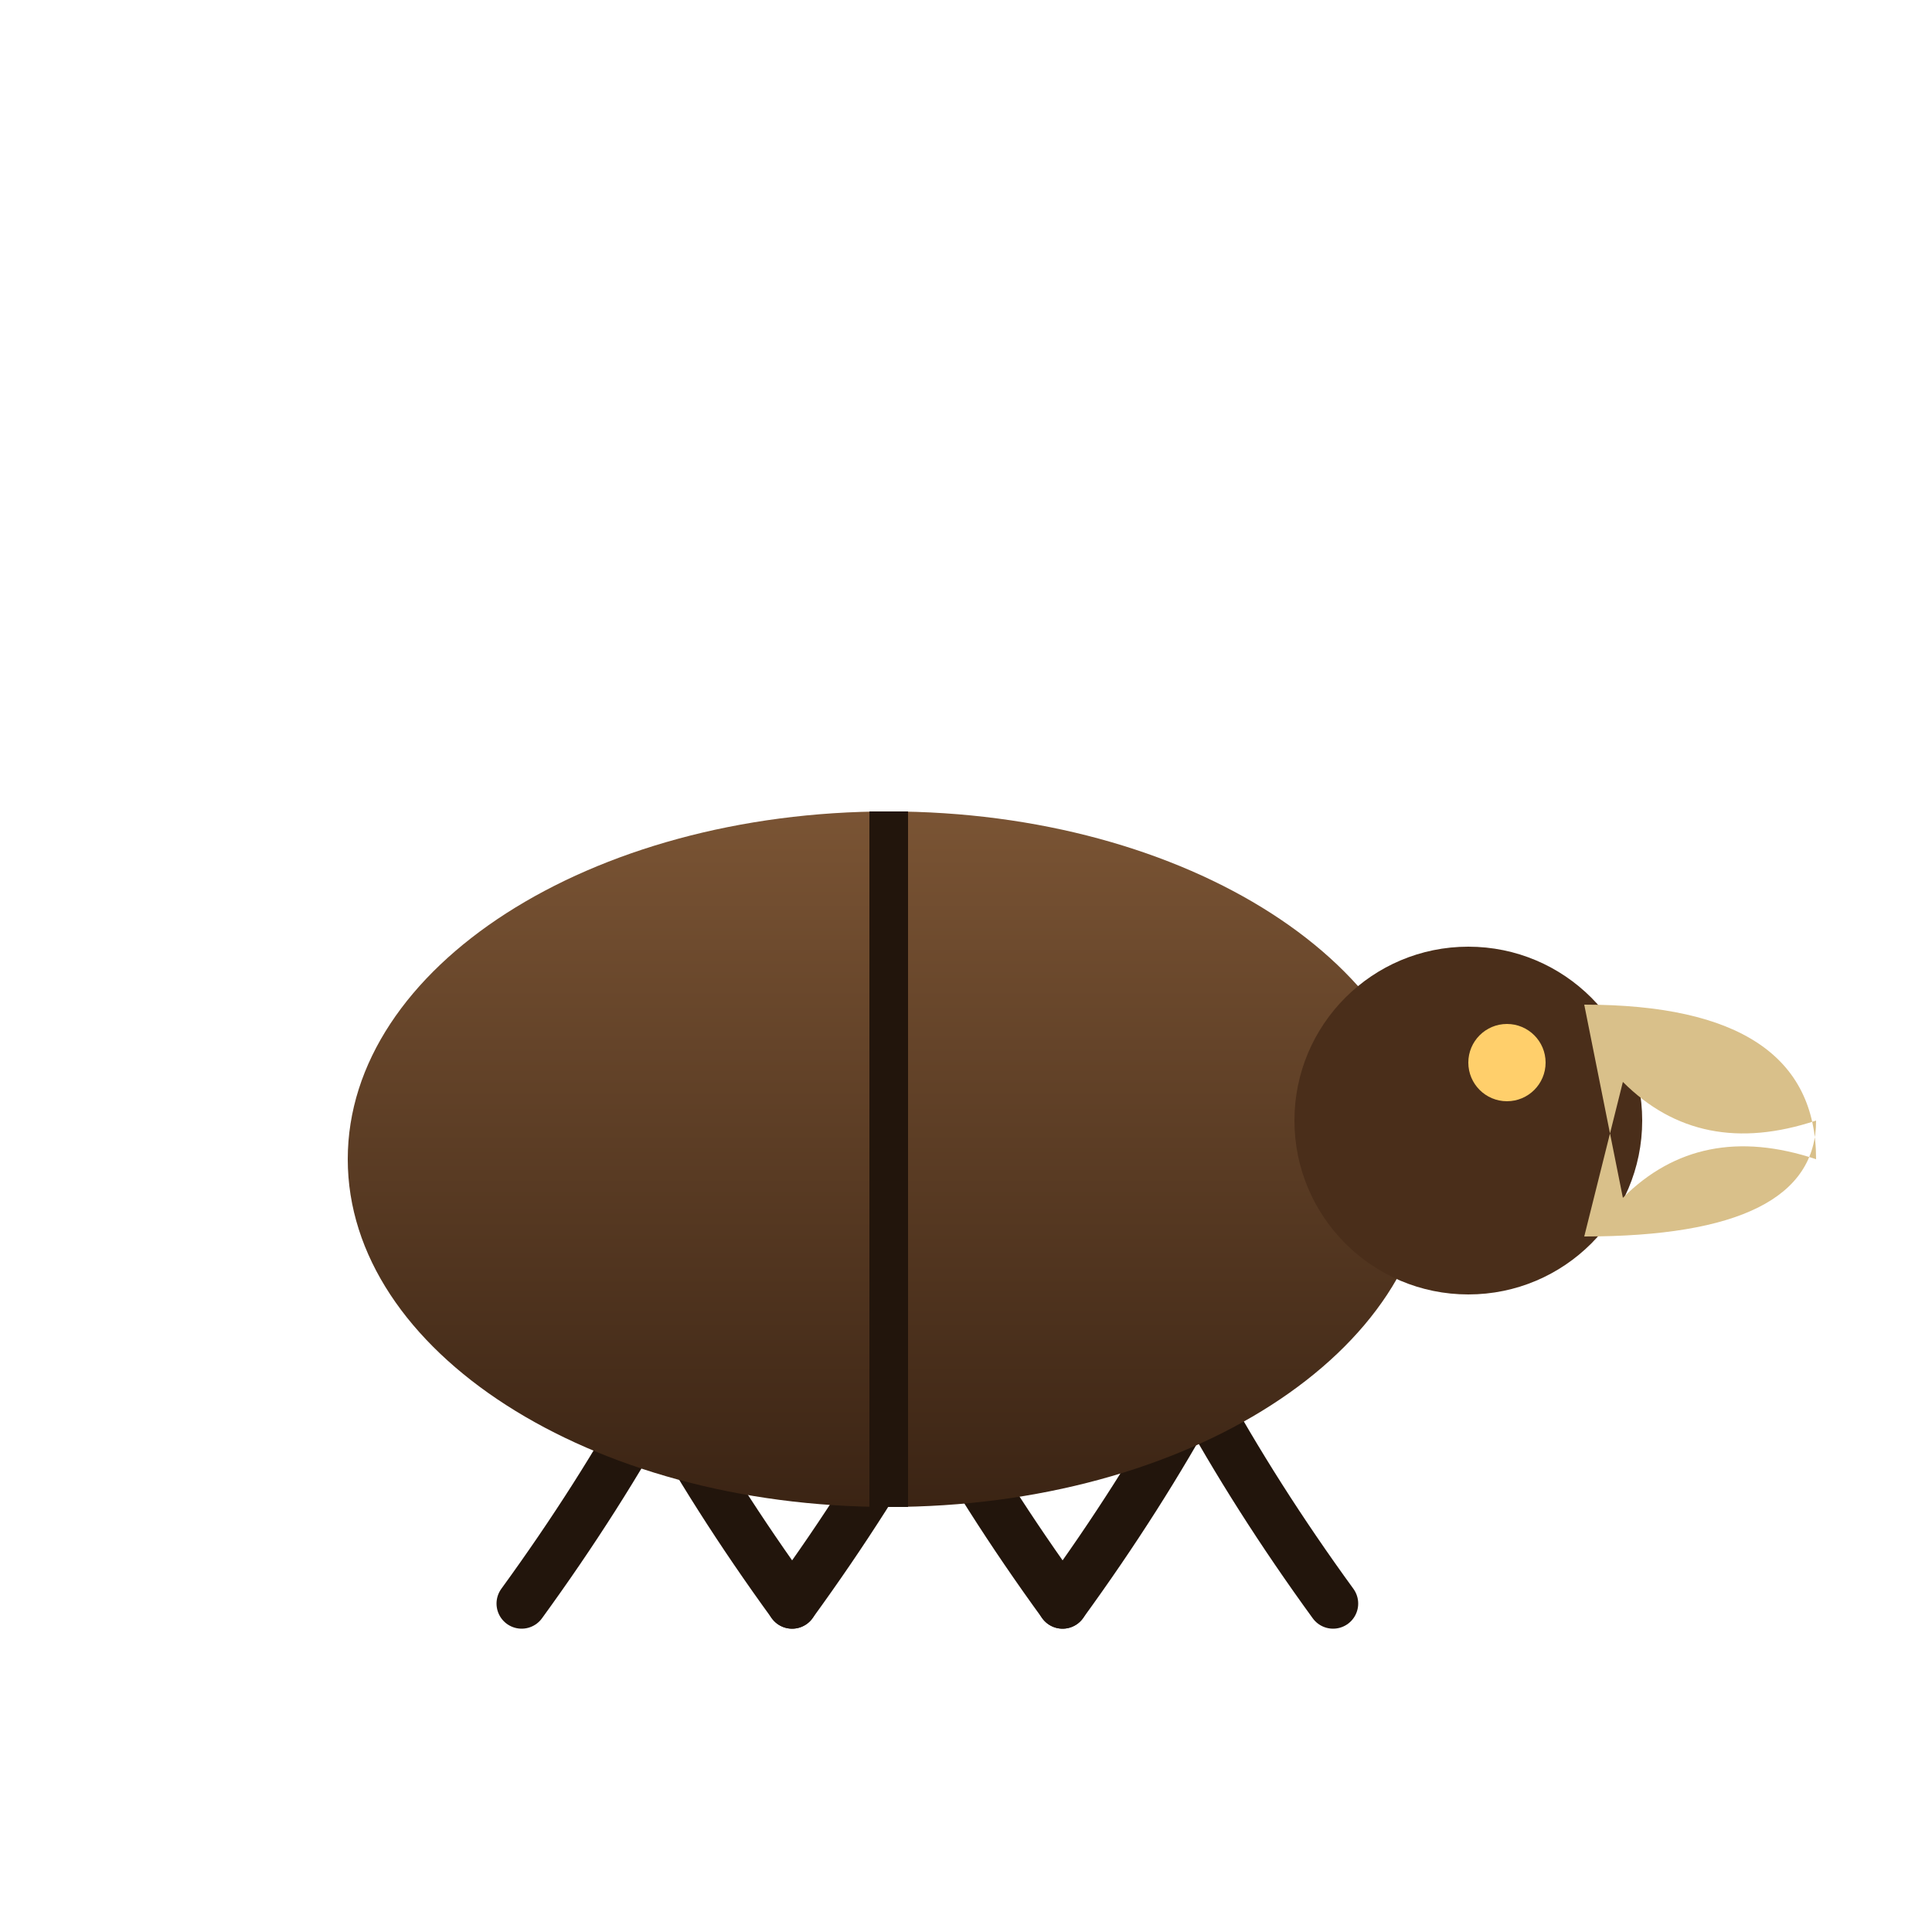
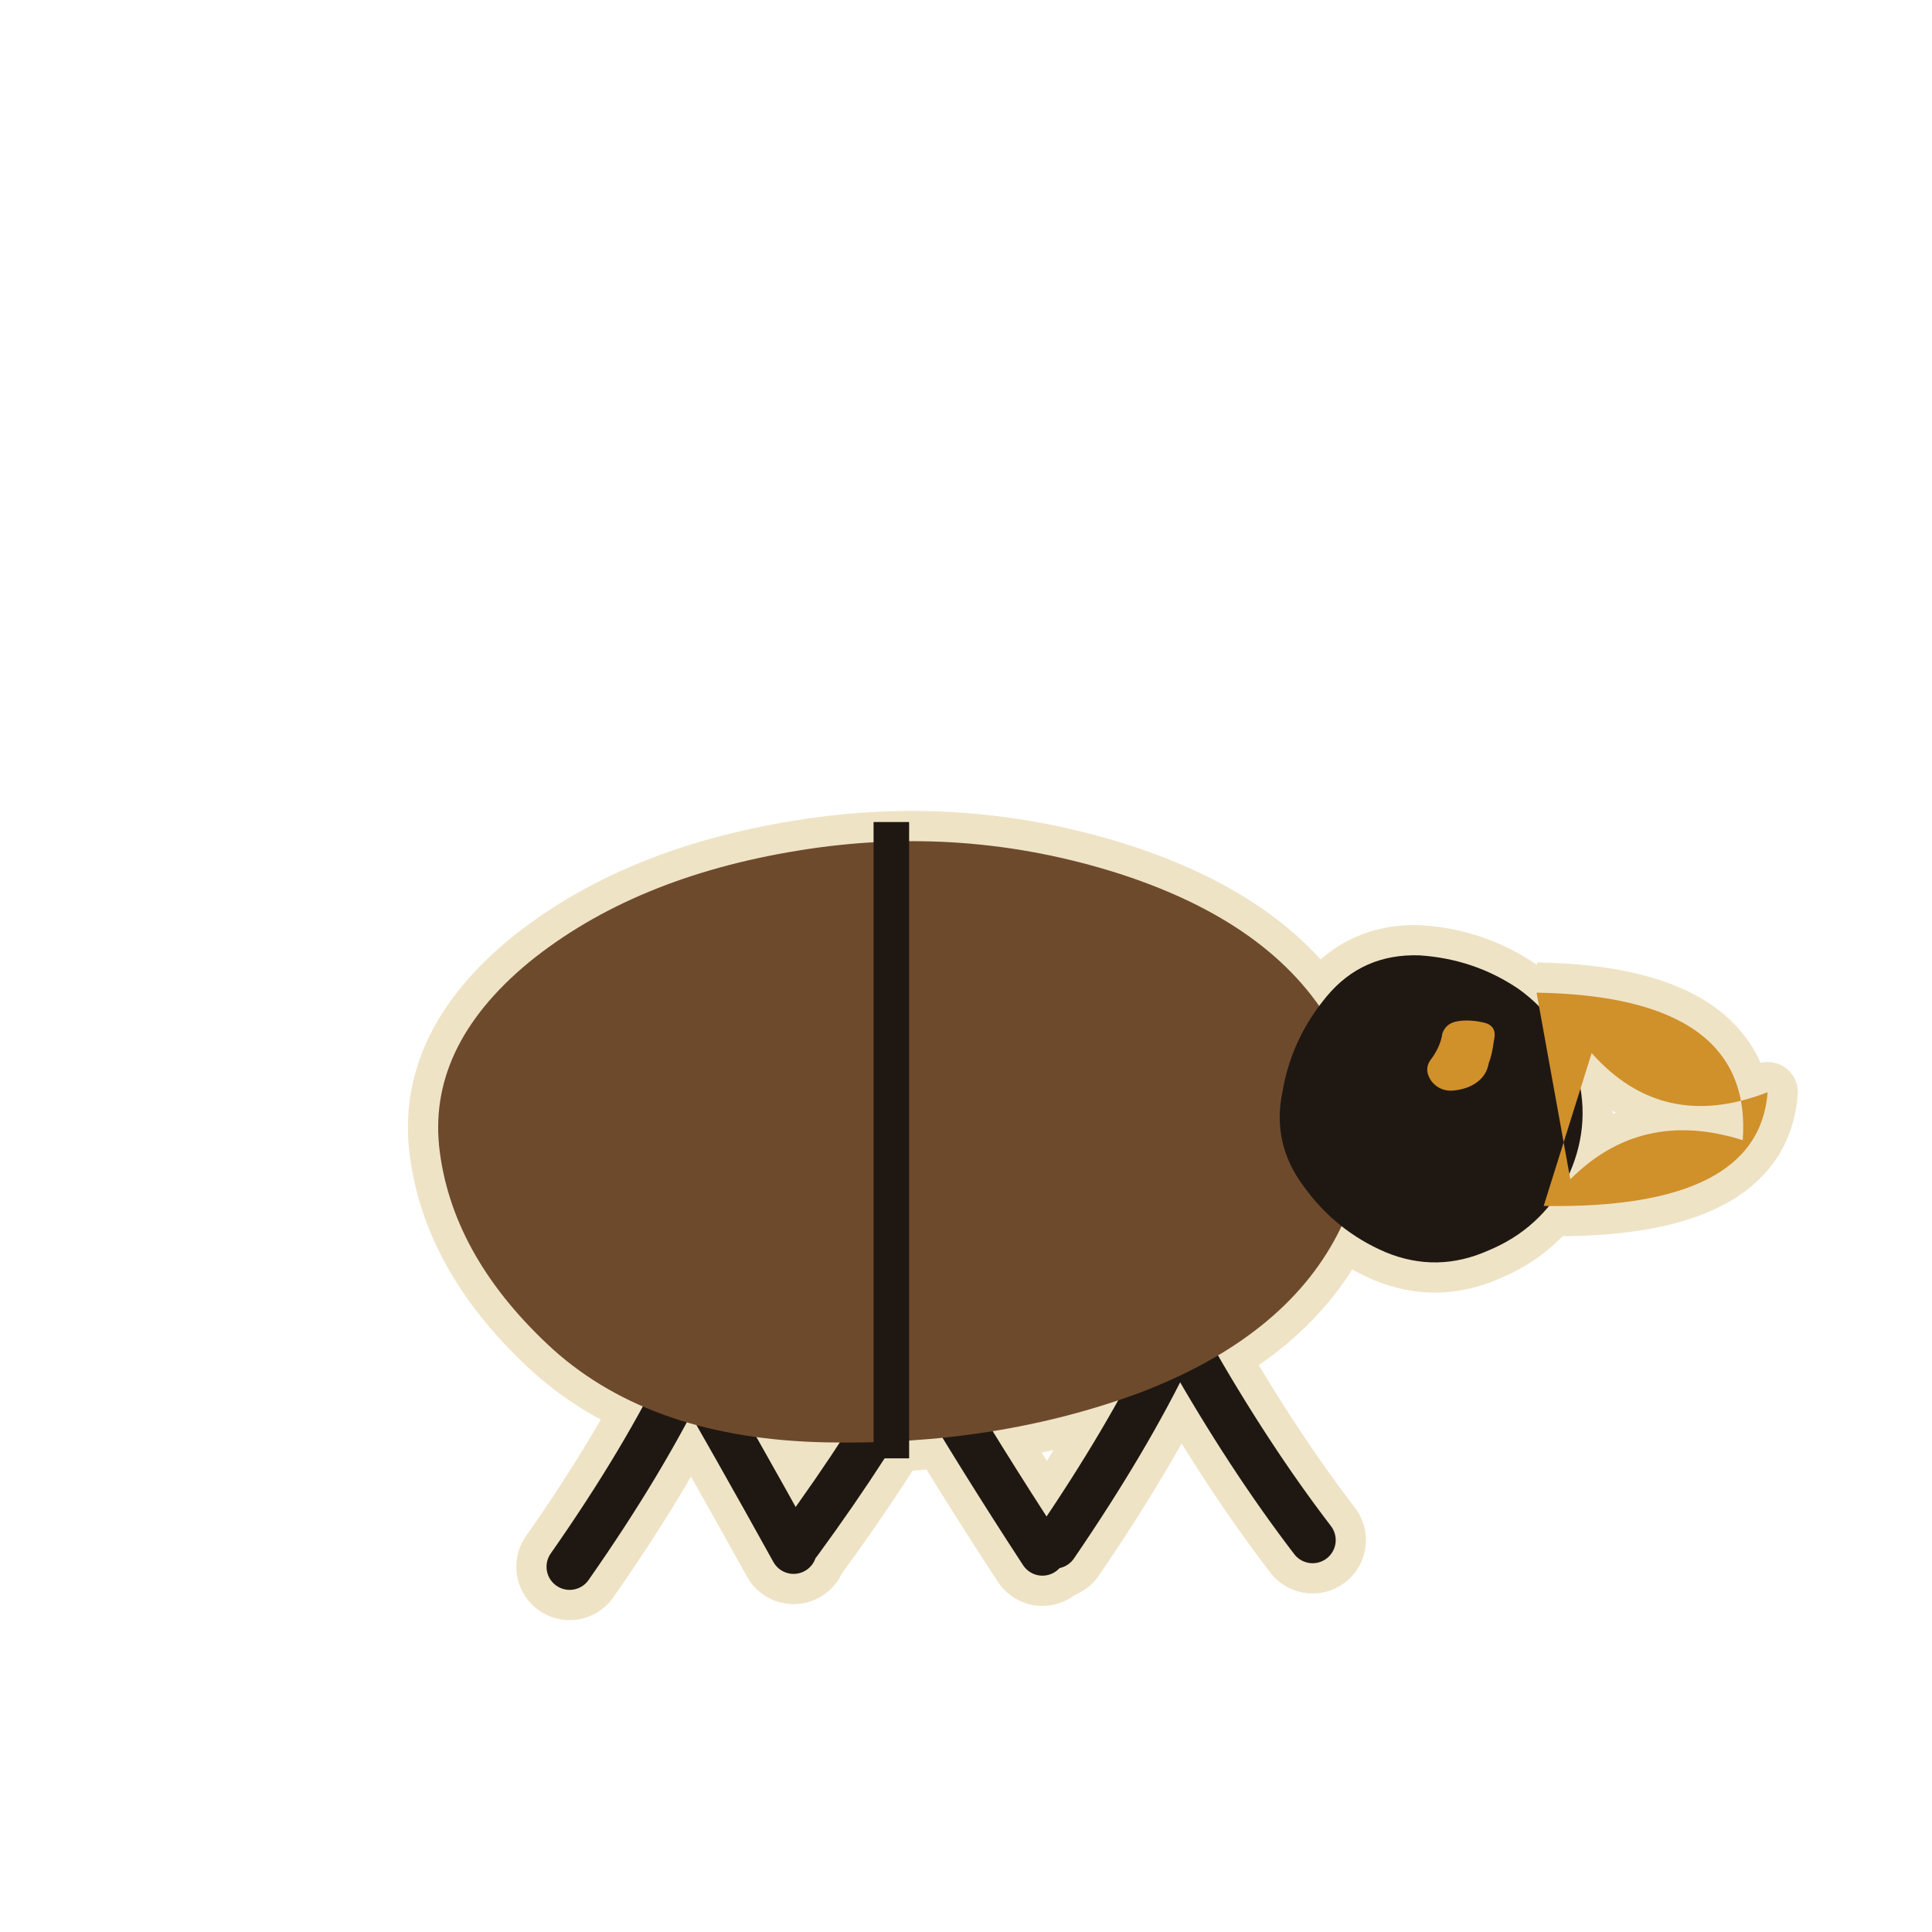
<svg xmlns="http://www.w3.org/2000/svg" viewBox="0 0 100 100" width="100" height="100" preserveAspectRatio="xMidYMid meet">
-   <defs>
-     <linearGradient id="shell" x1="0" y1="0" x2="0" y2="1">
-       <stop offset="0" stop-color="#7a5434" stop-opacity="1" />
-       <stop offset="1" stop-color="#3b2414" stop-opacity="1" />
-     </linearGradient>
-     <filter id="glow" x="-50%" y="-50%" width="200%" height="200%">
-       <feGaussianBlur stdDeviation="2.4" result="b" />
-       <feMerge>
-         <feMergeNode in="b" />
-         <feMergeNode in="SourceGraphic" />
-       </feMerge>
-     </filter>
-   </defs>
-   <path d="M34 72 q-3 5.5 -7 11 M34 72 q3 5.5 7 11" stroke="#22150c" stroke-width="2.6" fill="none" stroke-linecap="round" />
-   <path d="M48 72 q-3 5.5 -7 11 M48 72 q3 5.5 7 11" stroke="#22150c" stroke-width="2.6" fill="none" stroke-linecap="round" />
-   <path d="M62 72 q-3 5.5 -7 11 M62 72 q3 5.5 7 11" stroke="#22150c" stroke-width="2.6" fill="none" stroke-linecap="round" />
-   <ellipse cx="46" cy="60" rx="28" ry="18" fill="url(#shell)" />
-   <path d="M46 42 V78" stroke="#22150c" stroke-width="2" />
-   <circle cx="76" cy="58" r="9" fill="#4a2e1a" />
-   <path d="M82 52 q12 0 12 8 q-6 -2 -10 2 M82 64 q12 0 12 -6 q-6 2 -10 -2" fill="#d9c08a" />
-   <circle cx="78" cy="55" r="2" fill="#ffcf6b" />
+   <g transform="translate(4 4) scale(0.92)">
+     <path d="M34.4 72.6 q-2.5 5.2 -6.7 11.2 M33.8 71.4 q3.4 5.9 6.5 11.5" stroke-linecap="round" fill="none" stroke="#efe3c6" stroke-width="6" stroke-linejoin="round" />
+     <path d="M47.5 71.7 q-2.8 5.1 -6.9 10.7 M47.7 72.4 q3.2 5.4 6.6 10.6" stroke-linecap="round" fill="none" stroke="#efe3c6" stroke-width="6" stroke-linejoin="round" />
+     <path d="M61.5 71.6 q-2.4 5 -6.5 11 M62.5 71.6 q3.4 6 7 10.7" stroke-linecap="round" fill="none" stroke="#efe3c6" stroke-width="6" stroke-linejoin="round" />
+     <path d="M20.4 60.5Q19.6 54.6 25.4 49.8Q31.3 45 40.6 43.5Q49.8 42 58.6 44.8Q67.3 47.6 70.6 53.4Q73.9 59.3 70.9 65.1Q67.9 70.9 59.8 74Q51.7 77 42.1 76.8Q32.4 76.6 26.8 71.6Q21.2 66.5 20.4 60.5Z" fill="#efe3c6" stroke="#efe3c6" stroke-width="3.4" stroke-linejoin="round" />
+     <path d="M45.8 41.9 V77.7" fill="#efe3c6" stroke="#efe3c6" stroke-width="5.4" stroke-linejoin="round" />
+     <path d="M73.6 66.1Q70.8 64.9 69 62.4Q67.2 60 67.8 57.1Q68.3 54.1 70.3 51.7Q72.3 49.3 75.5 49.4Q78.6 49.6 81.1 51.3Q83.6 53.1 84.4 56.1Q85.2 59.1 83.8 62Q82.3 64.8 79.4 66Q76.5 67.3 73.6 66.1Z" fill="#efe3c6" stroke="#efe3c6" stroke-width="3.4" stroke-linejoin="round" />
+     <path d="M82.1 51.5 q12.2 0.2 11.6 8.3 q-5.7 -1.8 -9.7 2.2 M82.5 63.5 q12.1 0.2 12.6 -6.4 q-5.9 2.3 -9.9 -2.2" fill="#efe3c6" stroke="#efe3c6" stroke-width="3.4" stroke-linejoin="round" />
+     <path d="M76.2 55.2Q76.7 54.5 76.8 53.8Q77 53.2 77.7 53.1Q78.4 53 79.2 53.2Q79.9 53.4 79.7 54.2Q79.6 55 79.4 55.5Q79.3 56.1 78.8 56.5Q78.3 56.9 77.5 57Q76.7 57.1 76.2 56.5Q75.7 55.8 76.2 55.2Z" fill="#efe3c6" stroke="#efe3c6" stroke-width="3.4" stroke-linejoin="round" />
+     <path d="M34.4 72.6 q-2.5 5.2 -6.7 11.2 M33.8 71.4 q3.4 5.9 6.5 11.5" stroke="#1f1812" stroke-width="2.6" fill="none" stroke-linecap="round" />
+     <path d="M47.5 71.7 q-2.8 5.1 -6.9 10.7 M47.7 72.4 q3.2 5.4 6.6 10.6" stroke="#1f1812" stroke-width="2.6" fill="none" stroke-linecap="round" />
+     <path d="M61.5 71.6 q-2.4 5 -6.5 11 M62.5 71.6 q3.4 6 7 10.7" stroke="#1f1812" stroke-width="2.6" fill="none" stroke-linecap="round" />
+     <path fill="#6e4a2c" d="M20.4 60.5Q19.6 54.6 25.4 49.8Q31.3 45 40.6 43.5Q49.8 42 58.6 44.8Q67.3 47.6 70.6 53.4Q73.9 59.3 70.9 65.1Q67.9 70.9 59.8 74Q51.7 77 42.1 76.8Q32.4 76.6 26.8 71.6Q21.2 66.5 20.4 60.5Z" />
+     <path d="M45.8 41.9 V77.7" stroke="#1f1812" stroke-width="2" />
+     <path fill="#1f1812" d="M73.6 66.1Q70.8 64.9 69 62.4Q67.2 60 67.8 57.1Q68.3 54.1 70.3 51.7Q72.3 49.3 75.5 49.4Q78.6 49.6 81.1 51.3Q83.6 53.1 84.4 56.1Q85.2 59.1 83.8 62Q82.3 64.8 79.4 66Q76.5 67.3 73.6 66.1Z" />
+     <path d="M82.1 51.5 q12.2 0.2 11.6 8.3 q-5.7 -1.8 -9.7 2.2 M82.5 63.5 q12.1 0.2 12.6 -6.4 q-5.9 2.3 -9.9 -2.2" fill="#d0902a" />
+     <path fill="#d0902a" d="M76.2 55.2Q76.7 54.5 76.8 53.8Q77 53.2 77.7 53.1Q78.4 53 79.2 53.2Q79.9 53.4 79.7 54.2Q79.6 55 79.4 55.5Q79.3 56.1 78.8 56.5Q78.3 56.9 77.5 57Q76.7 57.1 76.2 56.5Q75.7 55.8 76.2 55.2Z" />
+   </g>
</svg>
